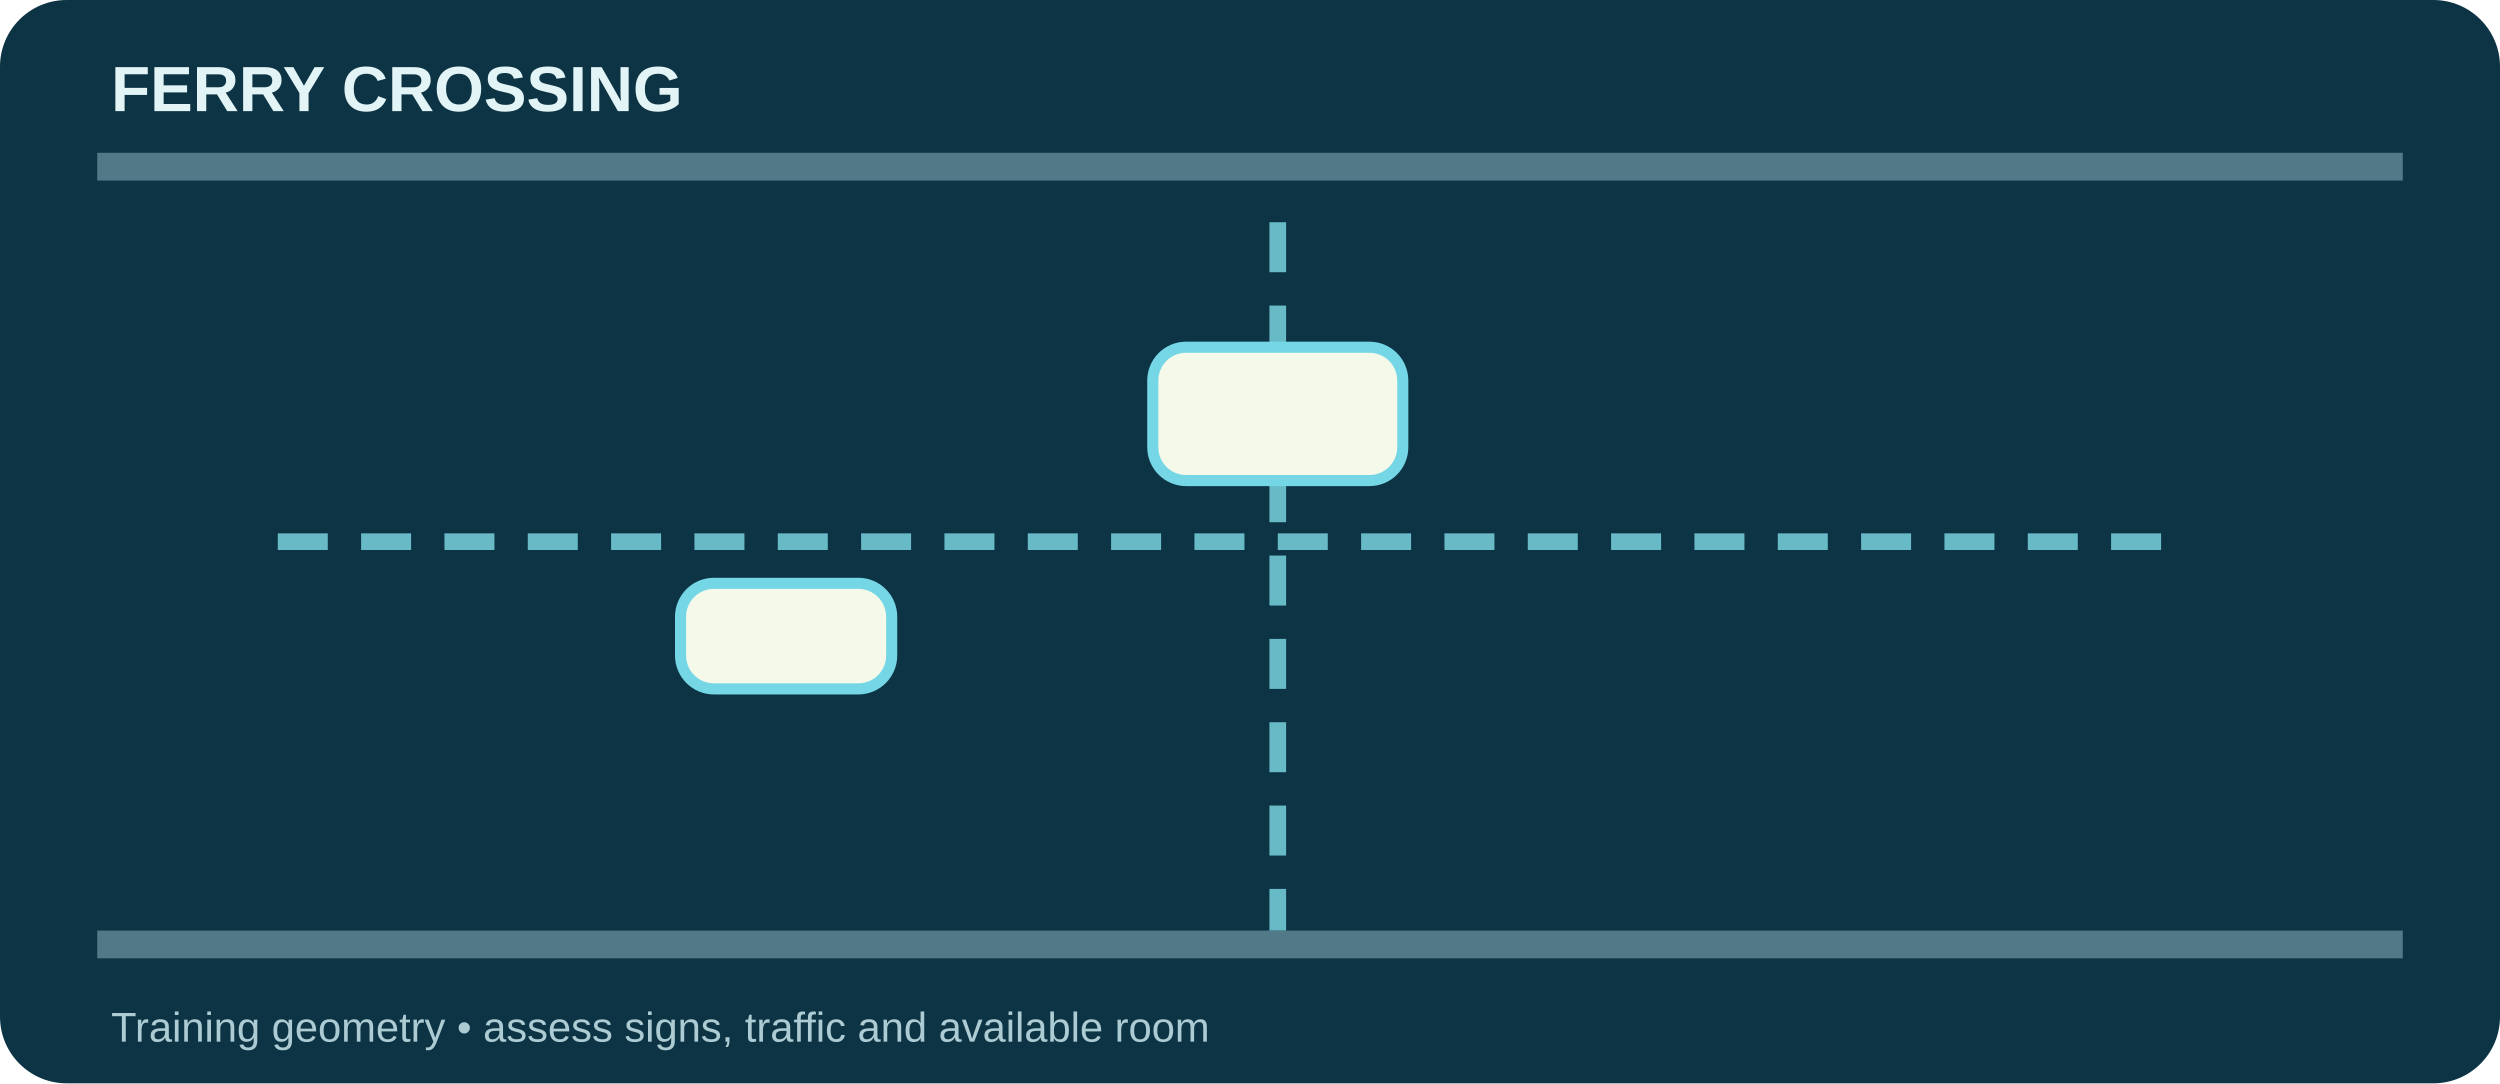
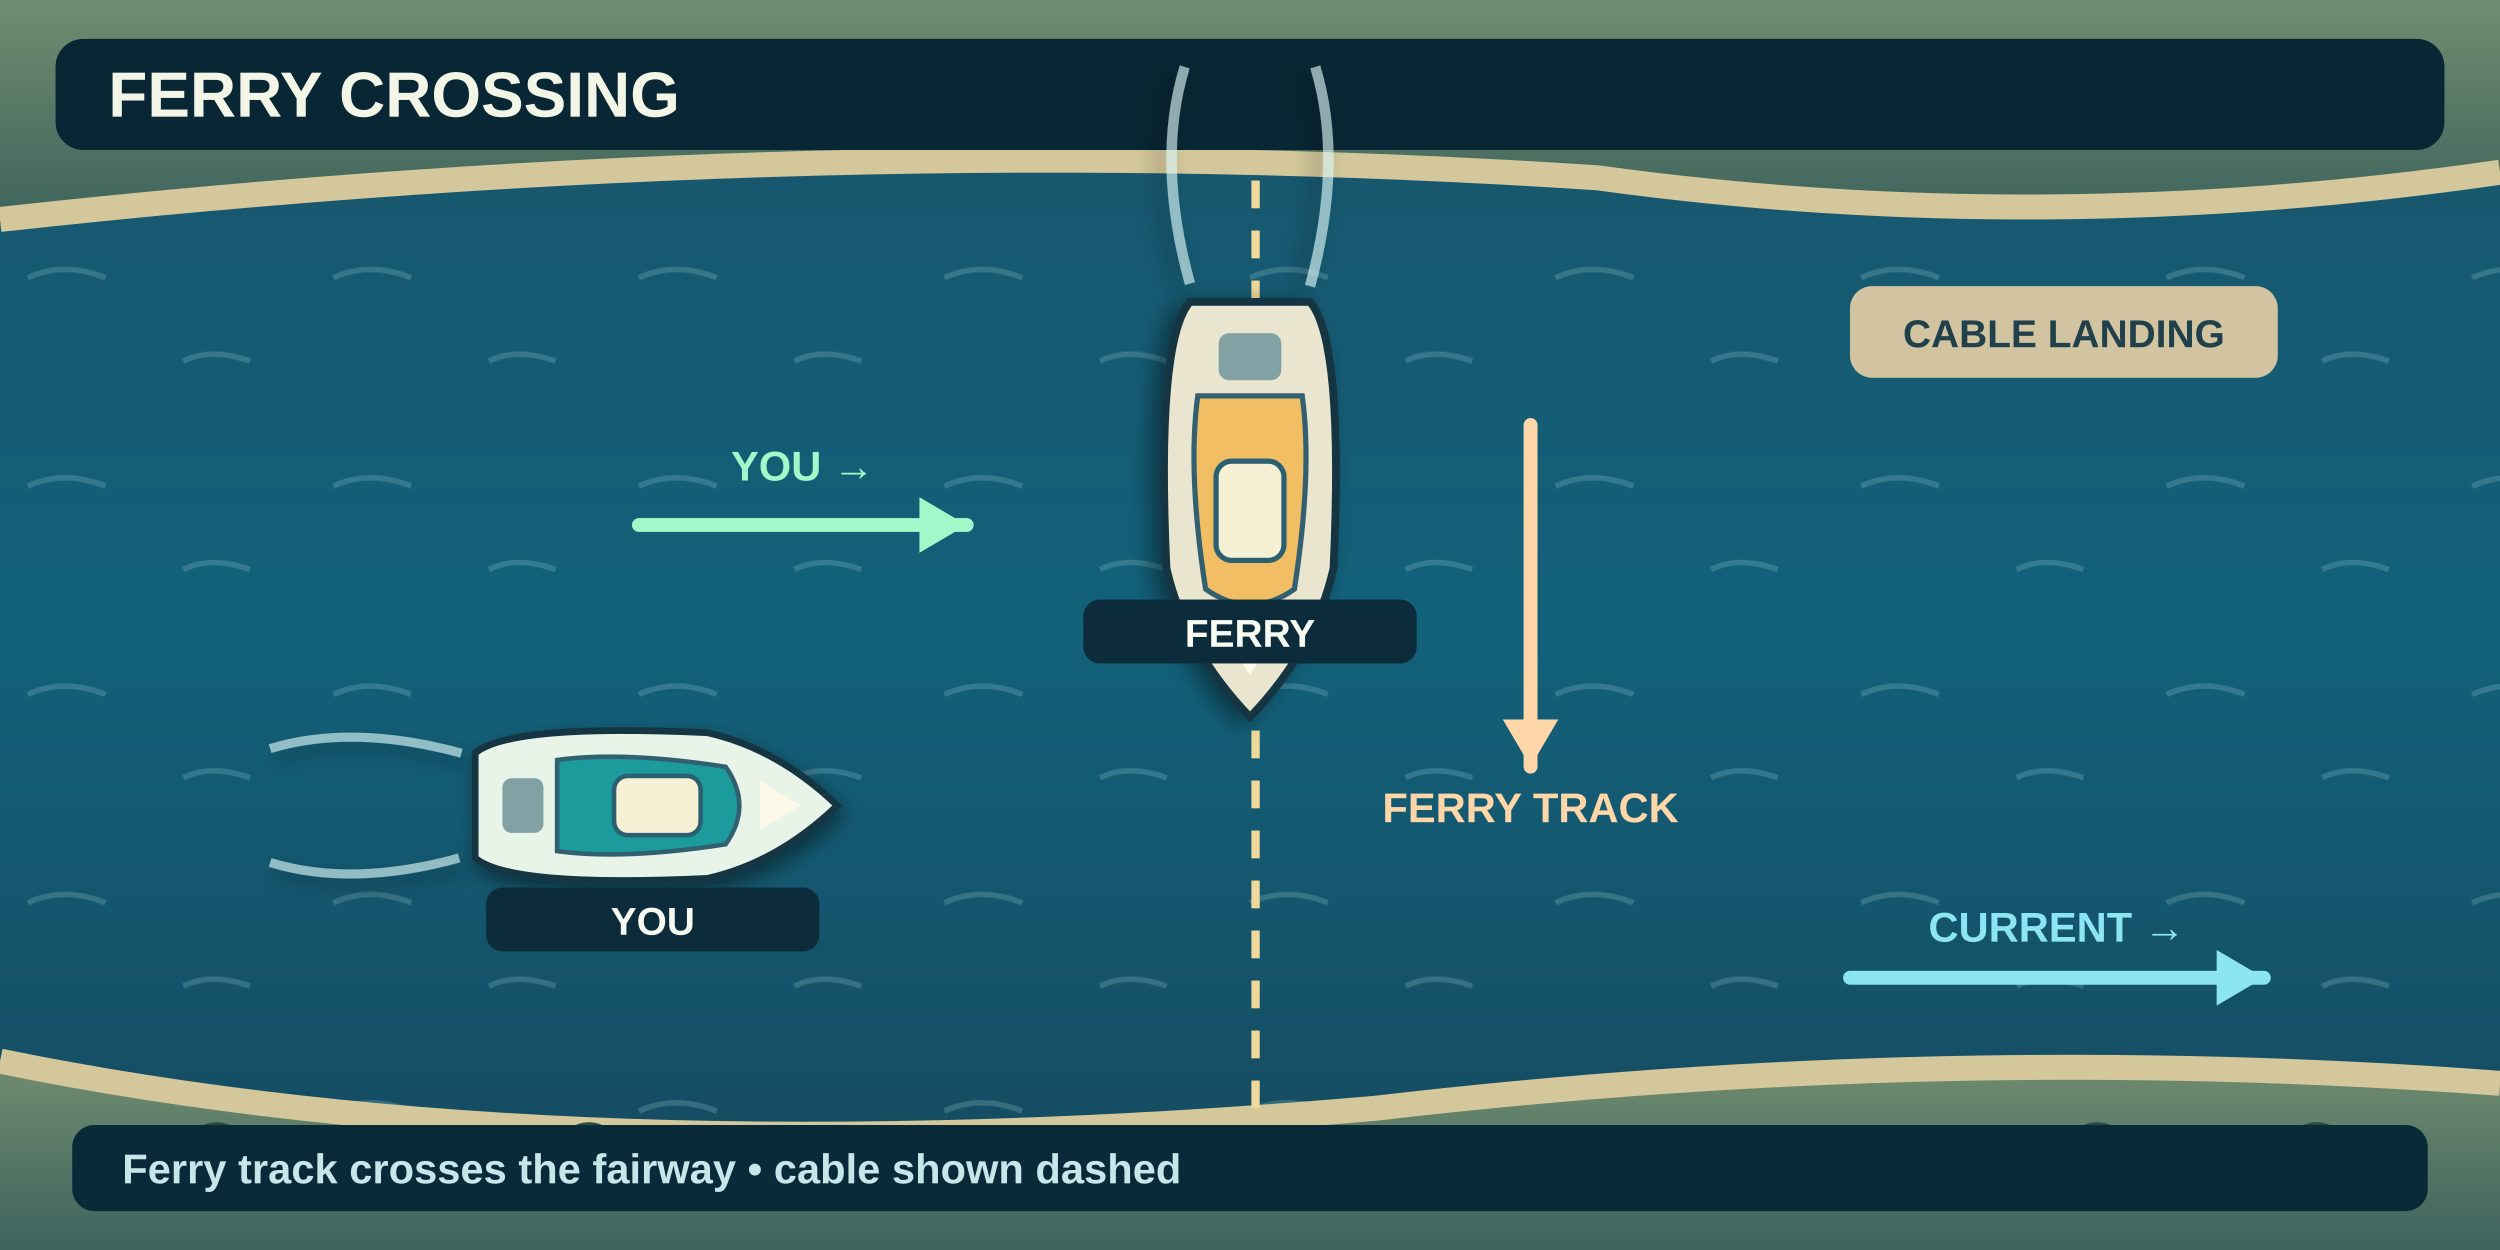
- <svg xmlns="http://www.w3.org/2000/svg" viewBox="0 0 900 390" role="img" aria-label="A ferry route crossing the fairway">
-   <rect width="900" height="390" rx="24" fill="#0d3445" />
-   <path d="M35 60H865M35 340H865" stroke="#527987" stroke-width="10" />
-   <text x="40" y="40" font-family="Arial,sans-serif" font-size="23" font-weight="bold" fill="#e2f4f5">FERRY CROSSING</text>
-   <line x1="100" y1="195" x2="790" y2="195" stroke="#68bac7" stroke-width="6" stroke-dasharray="18 12" />
-   <line x1="460" y1="80" x2="460" y2="335" stroke="#68bac7" stroke-width="6" stroke-dasharray="18 12" />
-   <rect x="415" y="125" width="90" height="48" rx="12" fill="#f5f9e9" stroke="#75d7e6" stroke-width="4" />
-   <rect x="245" y="210" width="76" height="38" rx="12" fill="#f5f9e9" stroke="#75d7e6" stroke-width="4" />
-   <text x="40" y="375" font-family="Arial,sans-serif" font-size="15" fill="#accbd2">Training geometry • assess signs, traffic and available room</text>
+ <svg xmlns="http://www.w3.org/2000/svg" viewBox="0 0 900 450" role="img" aria-label="FERRY CROSSING with vessel shapes and directions of travel">
+   <defs>
+     <linearGradient id="water" x2="0" y2="1">
+       <stop stop-color="#19546a" />
+       <stop offset=".5" stop-color="#12617a" />
+       <stop offset="1" stop-color="#16485d" />
+     </linearGradient>
+     <linearGradient id="land" x2="0" y2="1">
+       <stop stop-color="#718d70" />
+       <stop offset="1" stop-color="#3d635c" />
+     </linearGradient>
+     <filter id="boatShadow" x="-50%" y="-50%" width="200%" height="200%">
+       <feDropShadow dx="2" dy="4" stdDeviation="4" flood-opacity=".42" />
+     </filter>
+     <pattern id="ripples" width="110" height="75" patternUnits="userSpaceOnUse">
+       <path d="M10 25q13 -6 28 0 M66 55q10 -5 24 0" stroke="#afdce0" stroke-opacity=".22" stroke-width="2" fill="none" />
+     </pattern>
+   </defs>
+   <rect x="0" y="0" width="900" height="450" rx="22" fill="url(#water)" stroke="none" stroke-width="1" />
+   <rect x="0" y="0" width="900" height="450" rx="22" fill="url(#ripples)" stroke="none" stroke-width="1" />
+   <path d="M0 0H900V62Q735 86 575 63Q300 47 0 80Z" fill="url(#land)" stroke="none" stroke-width="1" />
+   <path d="M0 450H900V390Q700 375 495 399Q205 424 0 382Z" fill="url(#land)" stroke="none" stroke-width="1" />
+   <path d="M0 79Q300 46 575 64Q735 86 900 62" fill="none" stroke="#d3c79b" stroke-width="9" />
+   <path d="M0 382Q205 424 495 399Q700 375 900 390" fill="none" stroke="#d3c79b" stroke-width="9" />
+   <circle cx="56" cy="29" r="11" fill="#274c44" />
+   <circle cx="78" cy="416" r="12" fill="#274c44" />
+   <circle cx="190" cy="29" r="11" fill="#274c44" />
+   <circle cx="212" cy="416" r="12" fill="#274c44" />
+   <circle cx="733" cy="29" r="11" fill="#274c44" />
+   <circle cx="755" cy="416" r="12" fill="#274c44" />
+   <circle cx="812" cy="29" r="11" fill="#274c44" />
+   <circle cx="834" cy="416" r="12" fill="#274c44" />
+   <rect x="20" y="14" width="860" height="40" rx="10" fill="#082633" stroke="none" stroke-width="1" />
+   <text x="39" y="42" fill="#f3f6e7" font-size="23" font-weight="700" text-anchor="start" font-family="Arial,Helvetica,sans-serif">FERRY CROSSING</text>
+   <rect x="26" y="405" width="848" height="31" rx="8" fill="#082a39" stroke="none" stroke-width="1" />
+   <text x="44" y="426" fill="#c7e6ea" font-size="15" font-weight="600" text-anchor="start" font-family="Arial,Helvetica,sans-serif">Ferry track crosses the fairway • cable shown dashed</text>
+   <path d="M666 352 L815 352" fill="none" stroke="#8ce5f2" stroke-width="5" stroke-linecap="round" />
+   <path d="M815 352 l-17 -10 v20 Z" fill="#8ce5f2" transform="rotate(0.0 815 352)" />
+   <text x="740.5" y="339" fill="#8ce5f2" font-size="15" font-weight="700" text-anchor="middle" font-family="Arial,Helvetica,sans-serif">CURRENT →</text>
+   <path d="M452 65V405" fill="none" stroke="#f1d99b" stroke-width="3" stroke-dasharray="10 8" />
+   <g transform="translate(450 182) rotate(90) scale(0.94)" filter="url(#boatShadow)">
+     <path d="M-84 -23 Q-132 -36 -168 -25 M-85 23 Q-132 36 -168 25" fill="none" stroke="#d9f6f5" stroke-width="4" opacity=".63" />
+     <path d="M-78 -23 Q-63 -36 24 -32 Q55 -25 81 0 Q55 25 24 32 Q-63 36 -78 23 Z" fill="#eae5ce" stroke="#153543" stroke-width="3" />
+     <path d="M-42 -20 Q-13 -24 32 -17 Q44 0 32 17 Q-13 24 -42 20 Z" fill="#f1be63" stroke="#326170" stroke-width="2" />
+     <rect x="-17" y="-13" width="38" height="26" rx="6" fill="#f6f0d4" stroke="#2a6171" stroke-width="2" />
+     <rect x="-66" y="-12" width="18" height="24" rx="4" fill="#81a1a5" stroke="none" stroke-width="1" />
+     <path d="M47 -11 L65 0 L47 11 Z" fill="#fcf9e9" stroke="none" stroke-width="1" />
+   </g>
+   <rect x="390" y="215.84" width="120" height="23" rx="6" fill="#0c2c3b" stroke="none" stroke-width="1" />
+   <text x="450" y="232.84" fill="#f6faf1" font-size="14" font-weight="700" text-anchor="middle" font-family="Arial,Helvetica,sans-serif">FERRY</text>
+   <g transform="translate(235 290) rotate(0) scale(0.82)" filter="url(#boatShadow)">
+     <path d="M-84 -23 Q-132 -36 -168 -25 M-85 23 Q-132 36 -168 25" fill="none" stroke="#d9f6f5" stroke-width="4" opacity=".63" />
+     <path d="M-78 -23 Q-63 -36 24 -32 Q55 -25 81 0 Q55 25 24 32 Q-63 36 -78 23 Z" fill="#e8f4e8" stroke="#153543" stroke-width="3" />
+     <path d="M-42 -20 Q-13 -24 32 -17 Q44 0 32 17 Q-13 24 -42 20 Z" fill="#1a9b9c" stroke="#326170" stroke-width="2" />
+     <rect x="-17" y="-13" width="38" height="26" rx="6" fill="#f6f0d4" stroke="#2a6171" stroke-width="2" />
+     <rect x="-66" y="-12" width="18" height="24" rx="4" fill="#81a1a5" stroke="none" stroke-width="1" />
+     <path d="M47 -11 L65 0 L47 11 Z" fill="#fcf9e9" stroke="none" stroke-width="1" />
+   </g>
+   <rect x="175" y="319.52" width="120" height="23" rx="6" fill="#0c2c3b" stroke="none" stroke-width="1" />
+   <text x="235" y="336.52" fill="#f6faf1" font-size="14" font-weight="700" text-anchor="middle" font-family="Arial,Helvetica,sans-serif">YOU</text>
+   <path d="M551 153 L551 276" fill="none" stroke="#ffd6a8" stroke-width="5" stroke-linecap="round" />
+   <path d="M551 276 l-17 -10 v20 Z" fill="#ffd6a8" transform="rotate(90.0 551 276)" />
+   <text x="551.0" y="296" fill="#ffd6a8" font-size="15" font-weight="700" text-anchor="middle" font-family="Arial,Helvetica,sans-serif">FERRY TRACK</text>
+   <path d="M230 189 L348 189" fill="none" stroke="#a1f8c8" stroke-width="5" stroke-linecap="round" />
+   <path d="M348 189 l-17 -10 v20 Z" fill="#a1f8c8" transform="rotate(0.0 348 189)" />
+   <text x="289.0" y="173" fill="#a1f8c8" font-size="15" font-weight="700" text-anchor="middle" font-family="Arial,Helvetica,sans-serif">YOU →</text>
+   <rect x="666" y="103" width="154" height="33" rx="8" fill="#d2c4a0" stroke="none" stroke-width="1" />
+   <text x="743" y="125" fill="#20414b" font-size="14" font-weight="700" text-anchor="middle" font-family="Arial,Helvetica,sans-serif">CABLE LANDING</text>
</svg>
